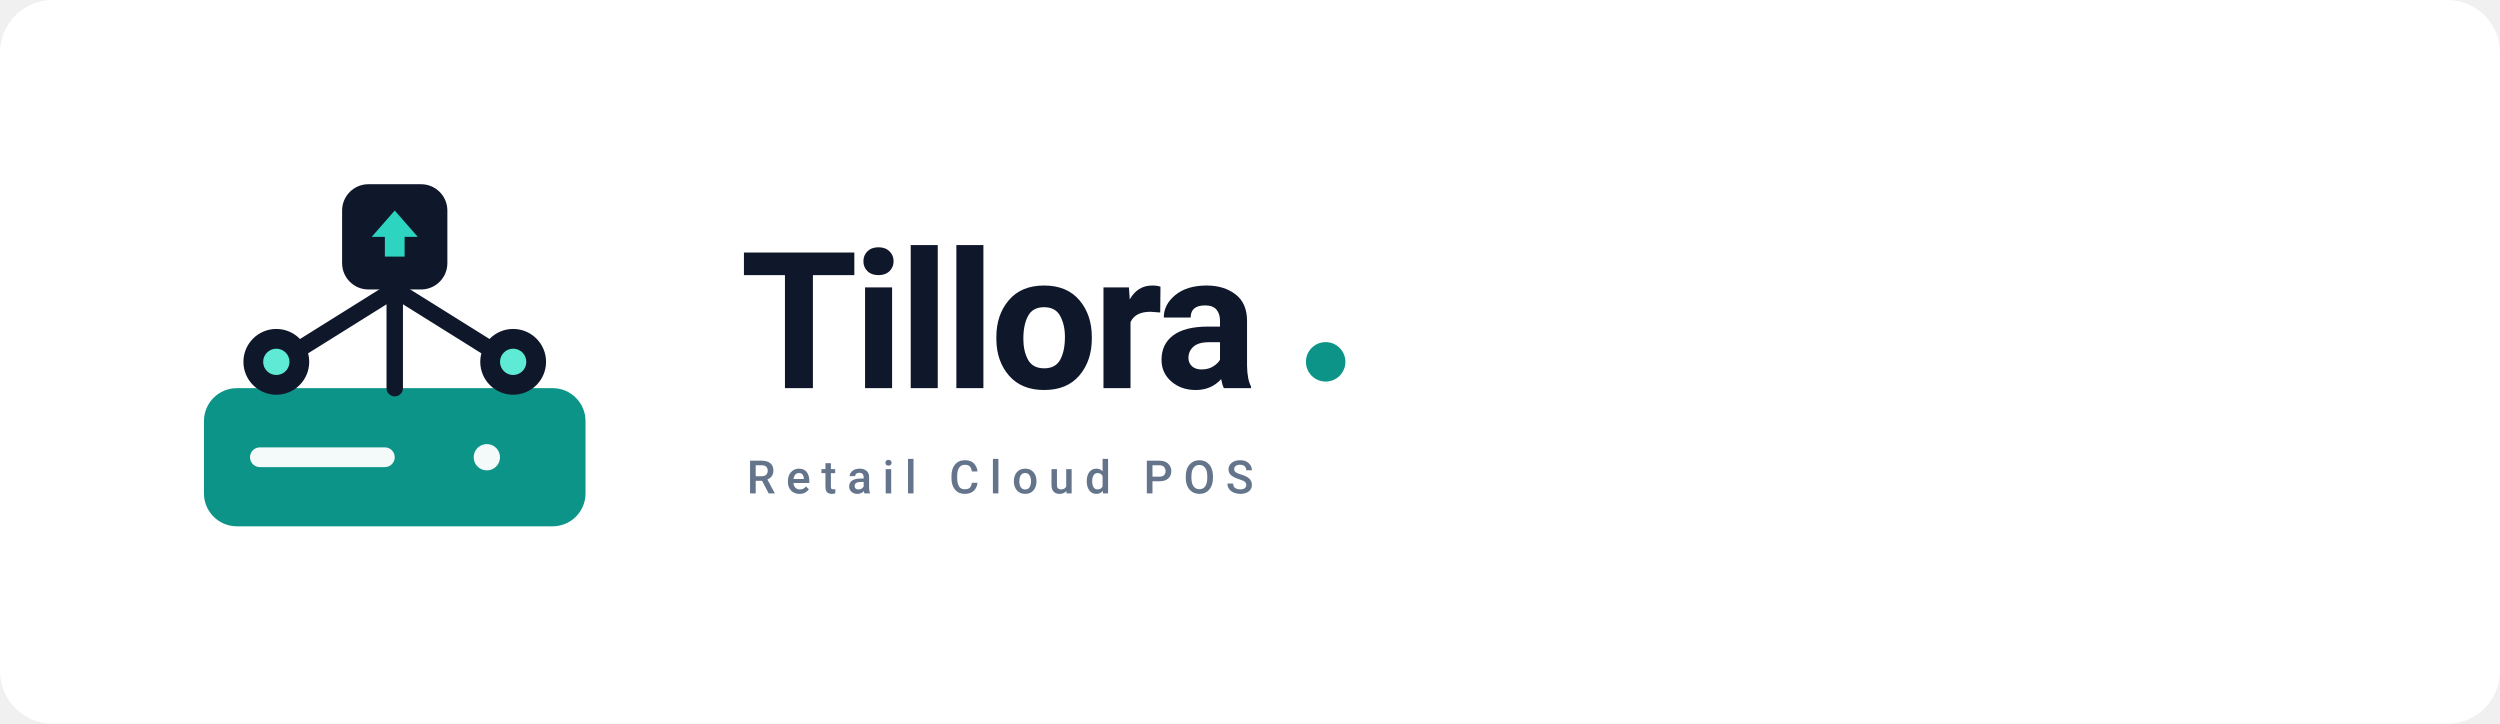
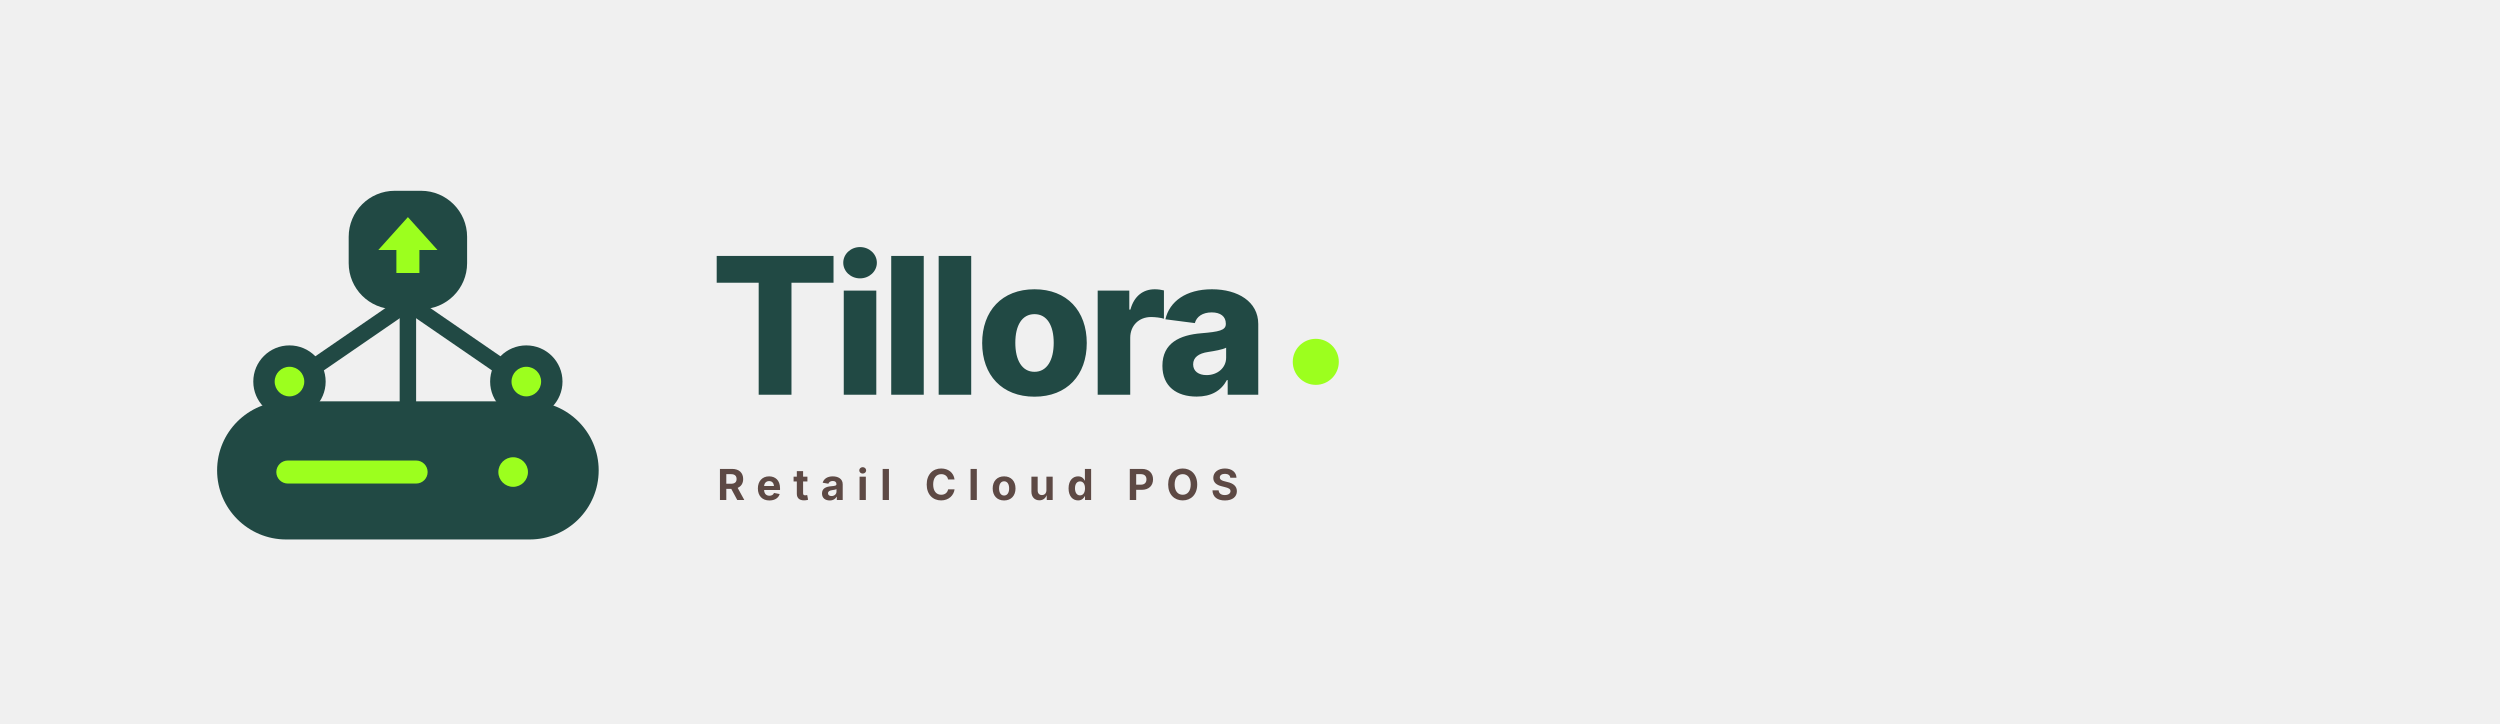
<svg xmlns="http://www.w3.org/2000/svg" viewBox="0 0 760 220" width="760" height="220" fill="none">
  <defs>
    <style>
      .brand-title {
-         font-family: -apple-system, BlinkMacSystemFont, "Segoe UI", Roboto, "Helvetica Neue", Arial, sans-serif;
-         font-weight: 700;
+         font-family: 'Plus Jakarta Sans', -apple-system, BlinkMacSystemFont, sans-serif;
+         font-weight: 800;
        font-size: 58px;
-         letter-spacing: -1.5px;
-         fill: #0F172A;
+         letter-spacing: -2px;
+         fill: #214944;
      }
      .brand-subtitle {
-         font-family: -apple-system, BlinkMacSystemFont, "Segoe UI", Roboto, "Helvetica Neue", Arial, sans-serif;
-         font-weight: 500;
-         font-size: 14px;
-         letter-spacing: 3.2px;
+         font-family: 'Plus Jakarta Sans', -apple-system, BlinkMacSystemFont, sans-serif;
+         font-weight: 700;
+         font-size: 13px;
+         letter-spacing: 3.5px;
        text-transform: uppercase;
-         fill: #64748B;
+         fill: #432B26;
+         opacity: 0.85;
      }
    </style>
  </defs>
-   <rect width="760" height="220" rx="16" fill="#FFFFFF" />
-   <g transform="translate(50, 40)">
-     <rect x="12" y="78" width="116" height="42" rx="10" fill="#0D9488" />
-     <rect x="26" y="96" width="44" height="6" rx="3" fill="#FFFFFF" opacity="0.95" />
-     <circle cx="98" cy="99" r="4" fill="#FFFFFF" opacity="0.95" />
-     <path d="M70 78 V34" stroke="#0F172A" stroke-width="5" stroke-linecap="round" />
-     <path d="M70 48 L38 68" stroke="#0F172A" stroke-width="5" stroke-linecap="round" />
-     <path d="M70 48 L102 68" stroke="#0F172A" stroke-width="5" stroke-linecap="round" />
-     <rect x="54" y="16" width="32" height="32" rx="8" fill="#0F172A" />
-     <path d="M70 24 L63 32 H67 V38 H73 V32 H77 Z" fill="#2DD4BF" />
-     <circle cx="34" cy="70" r="10" fill="#0F172A" />
-     <circle cx="34" cy="70" r="4" fill="#5EEAD4" />
-     <circle cx="106" cy="70" r="10" fill="#0F172A" />
-     <circle cx="106" cy="70" r="4" fill="#5EEAD4" />
+   <g transform="translate(56, 42)">
+     <rect x="10" y="80" width="116" height="42" rx="21" fill="#214944" />
+     <rect x="28" y="98" width="46" height="7" rx="3.5" fill="#9CFF1E" />
+     <circle cx="100" cy="101.5" r="4.5" fill="#9CFF1E" />
+     <path d="M68 80 V36" stroke="#214944" stroke-width="5" stroke-linecap="round" />
+     <path d="M68 50 L36 72" stroke="#214944" stroke-width="5" stroke-linecap="round" />
+     <path d="M68 50 L100 72" stroke="#214944" stroke-width="5" stroke-linecap="round" />
+     <rect x="50" y="16" width="36" height="36" rx="14" fill="#214944" />
+     <path d="M68 24 L59 34 H64.5 V41 H71.5 V34 H77 Z" fill="#9CFF1E" />
+     <circle cx="32" cy="74" r="11" fill="#214944" />
+     <circle cx="32" cy="74" r="4.5" fill="#9CFF1E" />
+     <circle cx="104" cy="74" r="11" fill="#214944" />
+     <circle cx="104" cy="74" r="4.5" fill="#9CFF1E" />
  </g>
-   <g transform="translate(225, 118)">
+   <g transform="translate(216, 120)">
    <text x="0" y="0" class="brand-title">Tillora</text>
-     <circle cx="178" cy="-8" r="6" fill="#0D9488" />
+     <circle cx="184" cy="-10" r="7" fill="#9CFF1E" />
    <text x="2" y="32" class="brand-subtitle">Retail Cloud POS</text>
  </g>
</svg>
